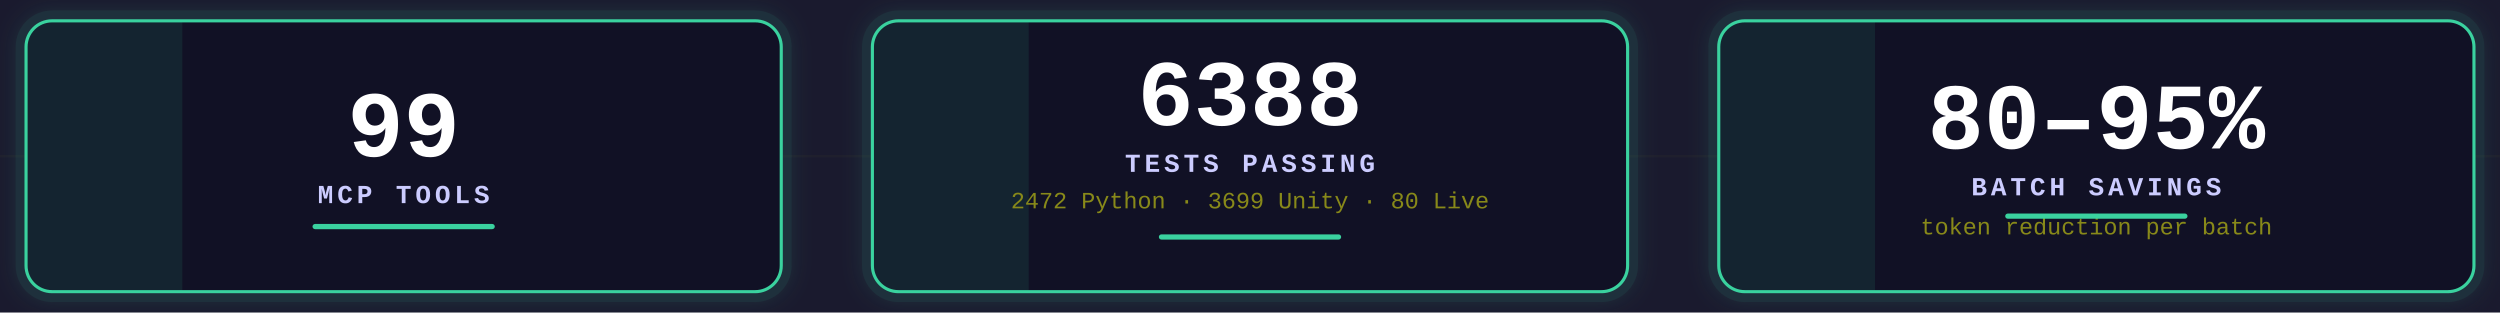
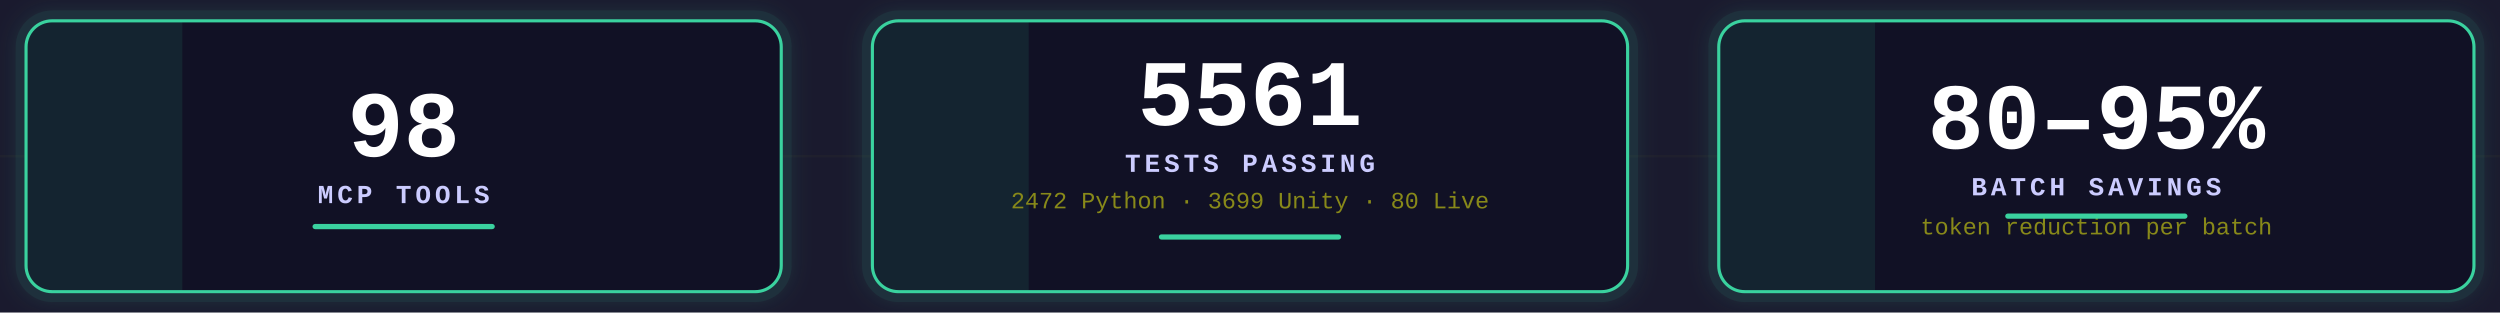
- <svg xmlns="http://www.w3.org/2000/svg" viewBox="0 0 960 120" width="960" height="120" role="img" aria-label="Unity MCP stats: 99 MCP tools, 6388 Tests (2540 Python + 3768 Unity + 80 Live), 80-95% Batch Savings">
+ <svg xmlns="http://www.w3.org/2000/svg" viewBox="0 0 960 120" width="960" height="120" role="img" aria-label="Unity MCP stats: 98 MCP tools, 5561 Tests (2530 Python + 2951 Unity + 80 Live), 80-95% Batch Savings">
  <defs>
    <filter id="sg" x="-25%" y="-30%" width="150%" height="160%">
      <feGaussianBlur stdDeviation="4" result="b" />
      <feMerge>
        <feMergeNode in="b" />
        <feMergeNode in="SourceGraphic" />
      </feMerge>
    </filter>
    <clipPath id="c1">
      <rect x="10" y="8" width="290" height="104" rx="10" />
    </clipPath>
    <clipPath id="c2">
      <rect x="335" y="8" width="290" height="104" rx="10" />
    </clipPath>
    <clipPath id="c3">
      <rect x="660" y="8" width="290" height="104" rx="10" />
    </clipPath>
  </defs>
  <rect width="960" height="120" fill="#1a1a2e" />
  <line x1="0" y1="60" x2="960" y2="60" stroke="#888919" stroke-opacity="0.05" stroke-width="1" />
  <rect x="10" y="8" width="290" height="104" rx="10" fill="none" stroke="#3ad29f" stroke-width="8" opacity="0.12" filter="url(#sg)">
    <animate attributeName="opacity" values="0.25;0.7;0.25" dur="3s" repeatCount="indefinite" begin="0s" />
  </rect>
  <rect x="10" y="8" width="290" height="104" rx="10" fill="#111125" />
  <rect x="10" y="8" width="290" height="104" rx="10" fill="none" stroke="#3ad29f" stroke-width="1.2" />
  <g clip-path="url(#c1)">
    <rect x="10" y="8" width="60" height="104" fill="#3ad29f" fill-opacity="0.10">
      <animateTransform attributeName="transform" type="translate" values="-100,0;400,0" dur="3s" repeatCount="indefinite" begin="0s" />
    </rect>
  </g>
-   <text x="155" y="60" text-anchor="middle" font-family="ui-monospace,SFMono-Regular,'SF Mono',Menlo,Consolas,'Liberation Mono',monospace" font-size="36" font-weight="700" fill="#ffffff">99</text>
+   <text x="155" y="60" text-anchor="middle" font-family="ui-monospace,SFMono-Regular,'SF Mono',Menlo,Consolas,'Liberation Mono',monospace" font-size="36" font-weight="700" fill="#ffffff">98</text>
  <text x="155" y="78" text-anchor="middle" font-family="ui-monospace,SFMono-Regular,'SF Mono',Menlo,Consolas,'Liberation Mono',monospace" font-size="10" font-weight="700" fill="#ccccff" letter-spacing="1.5">MCP TOOLS</text>
  <rect x="120" y="86" width="70" height="2" rx="1" fill="#3ad29f">
    <animate attributeName="opacity" values="0.6;1;0.6" dur="2s" repeatCount="indefinite" begin="0s" />
  </rect>
  <rect x="335" y="8" width="290" height="104" rx="10" fill="none" stroke="#3ad29f" stroke-width="8" opacity="0.12" filter="url(#sg)">
    <animate attributeName="opacity" values="0.25;0.7;0.25" dur="3s" repeatCount="indefinite" begin="0.6s" />
  </rect>
  <rect x="335" y="8" width="290" height="104" rx="10" fill="#111125" />
  <rect x="335" y="8" width="290" height="104" rx="10" fill="none" stroke="#3ad29f" stroke-width="1.2" />
  <g clip-path="url(#c2)">
    <rect x="335" y="8" width="60" height="104" fill="#3ad29f" fill-opacity="0.10">
      <animateTransform attributeName="transform" type="translate" values="-100,0;400,0" dur="3s" repeatCount="indefinite" begin="0.5s" />
    </rect>
  </g>
-   <text x="480" y="48" text-anchor="middle" font-family="ui-monospace,SFMono-Regular,'SF Mono',Menlo,Consolas,'Liberation Mono',monospace" font-size="36" font-weight="700" fill="#ffffff">6388</text>
+   <text x="480" y="48" text-anchor="middle" font-family="ui-monospace,SFMono-Regular,'SF Mono',Menlo,Consolas,'Liberation Mono',monospace" font-size="36" font-weight="700" fill="#ffffff">5561</text>
  <text x="480" y="66" text-anchor="middle" font-family="ui-monospace,SFMono-Regular,'SF Mono',Menlo,Consolas,'Liberation Mono',monospace" font-size="10" font-weight="700" fill="#ccccff" letter-spacing="1.5">TESTS PASSING</text>
  <text x="480" y="80" text-anchor="middle" font-family="ui-monospace,SFMono-Regular,'SF Mono',Menlo,Consolas,'Liberation Mono',monospace" font-size="9" fill="#888919">2472 Python · 3699 Unity · 80 Live</text>
  <rect x="445" y="90" width="70" height="2" rx="1" fill="#3ad29f">
    <animate attributeName="opacity" values="0.6;1;0.6" dur="2s" repeatCount="indefinite" begin="0.4s" />
  </rect>
  <rect x="660" y="8" width="290" height="104" rx="10" fill="none" stroke="#3ad29f" stroke-width="8" opacity="0.12" filter="url(#sg)">
    <animate attributeName="opacity" values="0.25;0.7;0.25" dur="3s" repeatCount="indefinite" begin="1.2s" />
  </rect>
  <rect x="660" y="8" width="290" height="104" rx="10" fill="#111125" />
  <rect x="660" y="8" width="290" height="104" rx="10" fill="none" stroke="#3ad29f" stroke-width="1.2" />
  <g clip-path="url(#c3)">
    <rect x="660" y="8" width="60" height="104" fill="#3ad29f" fill-opacity="0.10">
      <animateTransform attributeName="transform" type="translate" values="-100,0;400,0" dur="3s" repeatCount="indefinite" begin="1.0s" />
    </rect>
  </g>
  <text x="805" y="57" text-anchor="middle" font-family="ui-monospace,SFMono-Regular,'SF Mono',Menlo,Consolas,'Liberation Mono',monospace" font-size="36" font-weight="700" fill="#ffffff">80–95%</text>
  <text x="805" y="75" text-anchor="middle" font-family="ui-monospace,SFMono-Regular,'SF Mono',Menlo,Consolas,'Liberation Mono',monospace" font-size="10" font-weight="700" fill="#ccccff" letter-spacing="1.5">BATCH SAVINGS</text>
  <text x="805" y="90" text-anchor="middle" font-family="ui-monospace,SFMono-Regular,'SF Mono',Menlo,Consolas,'Liberation Mono',monospace" font-size="9" fill="#888919">token reduction per batch</text>
  <rect x="770" y="82" width="70" height="2" rx="1" fill="#3ad29f">
    <animate attributeName="opacity" values="0.6;1;0.6" dur="2s" repeatCount="indefinite" begin="0.8s" />
  </rect>
</svg>
